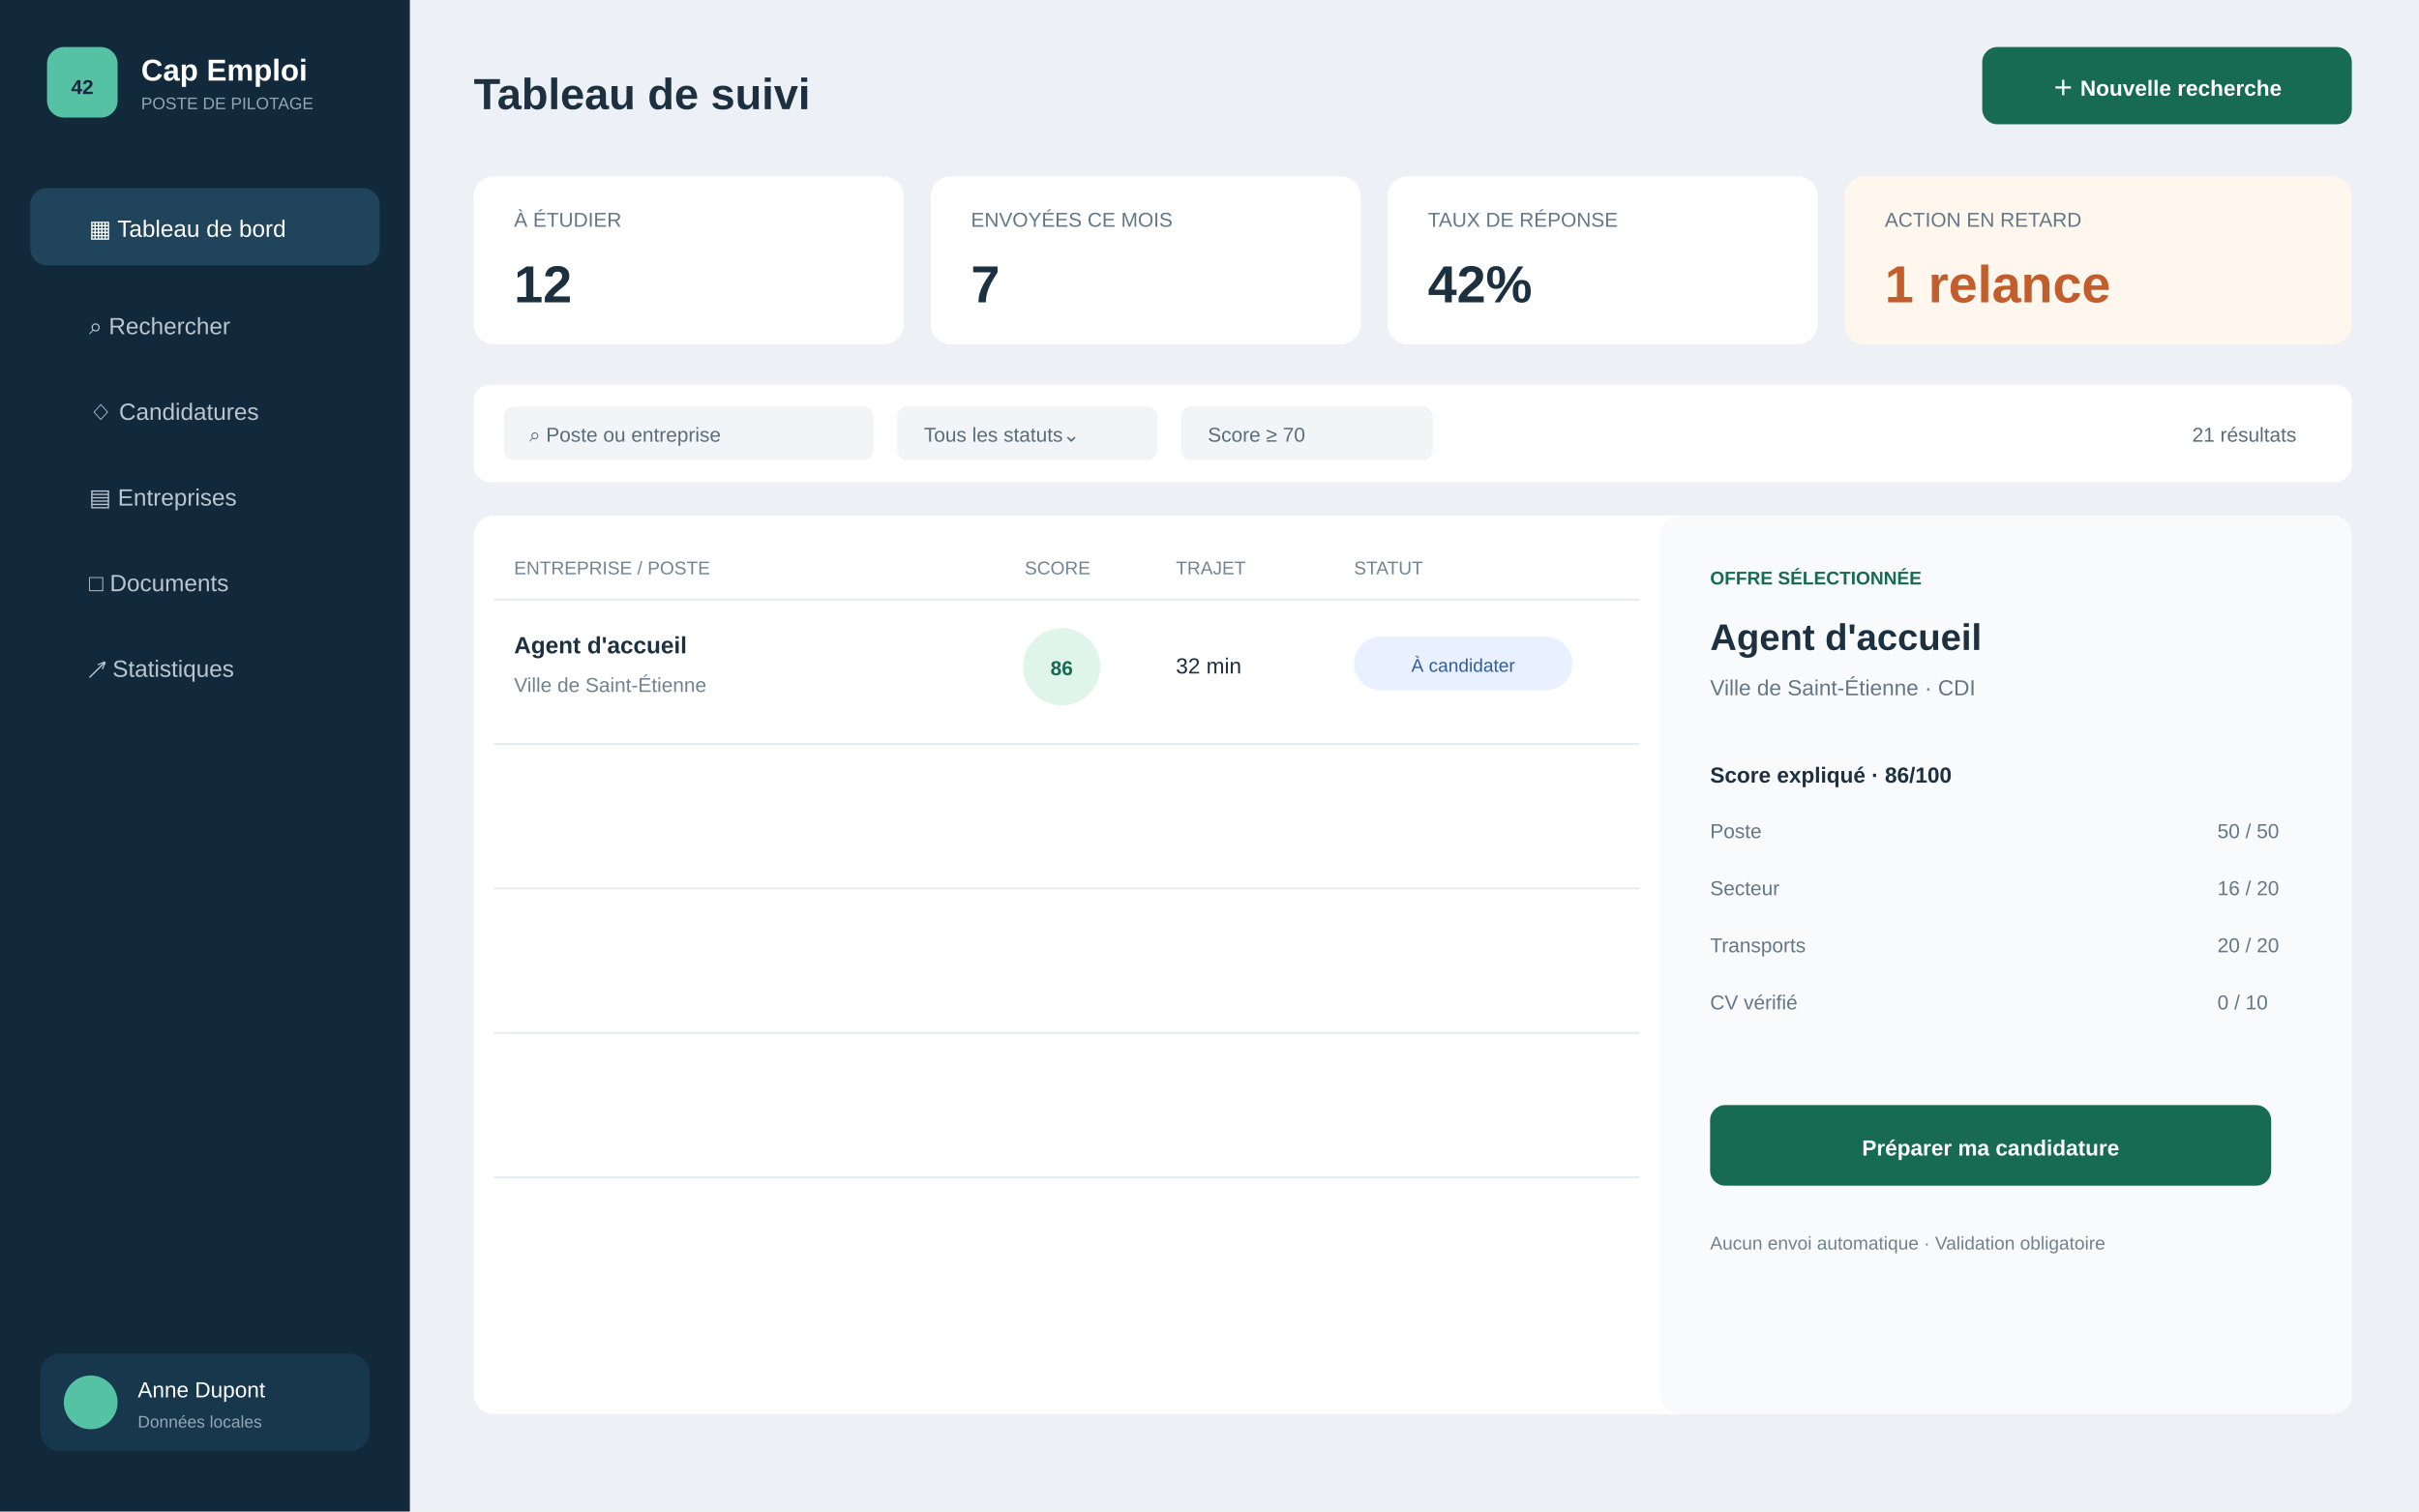
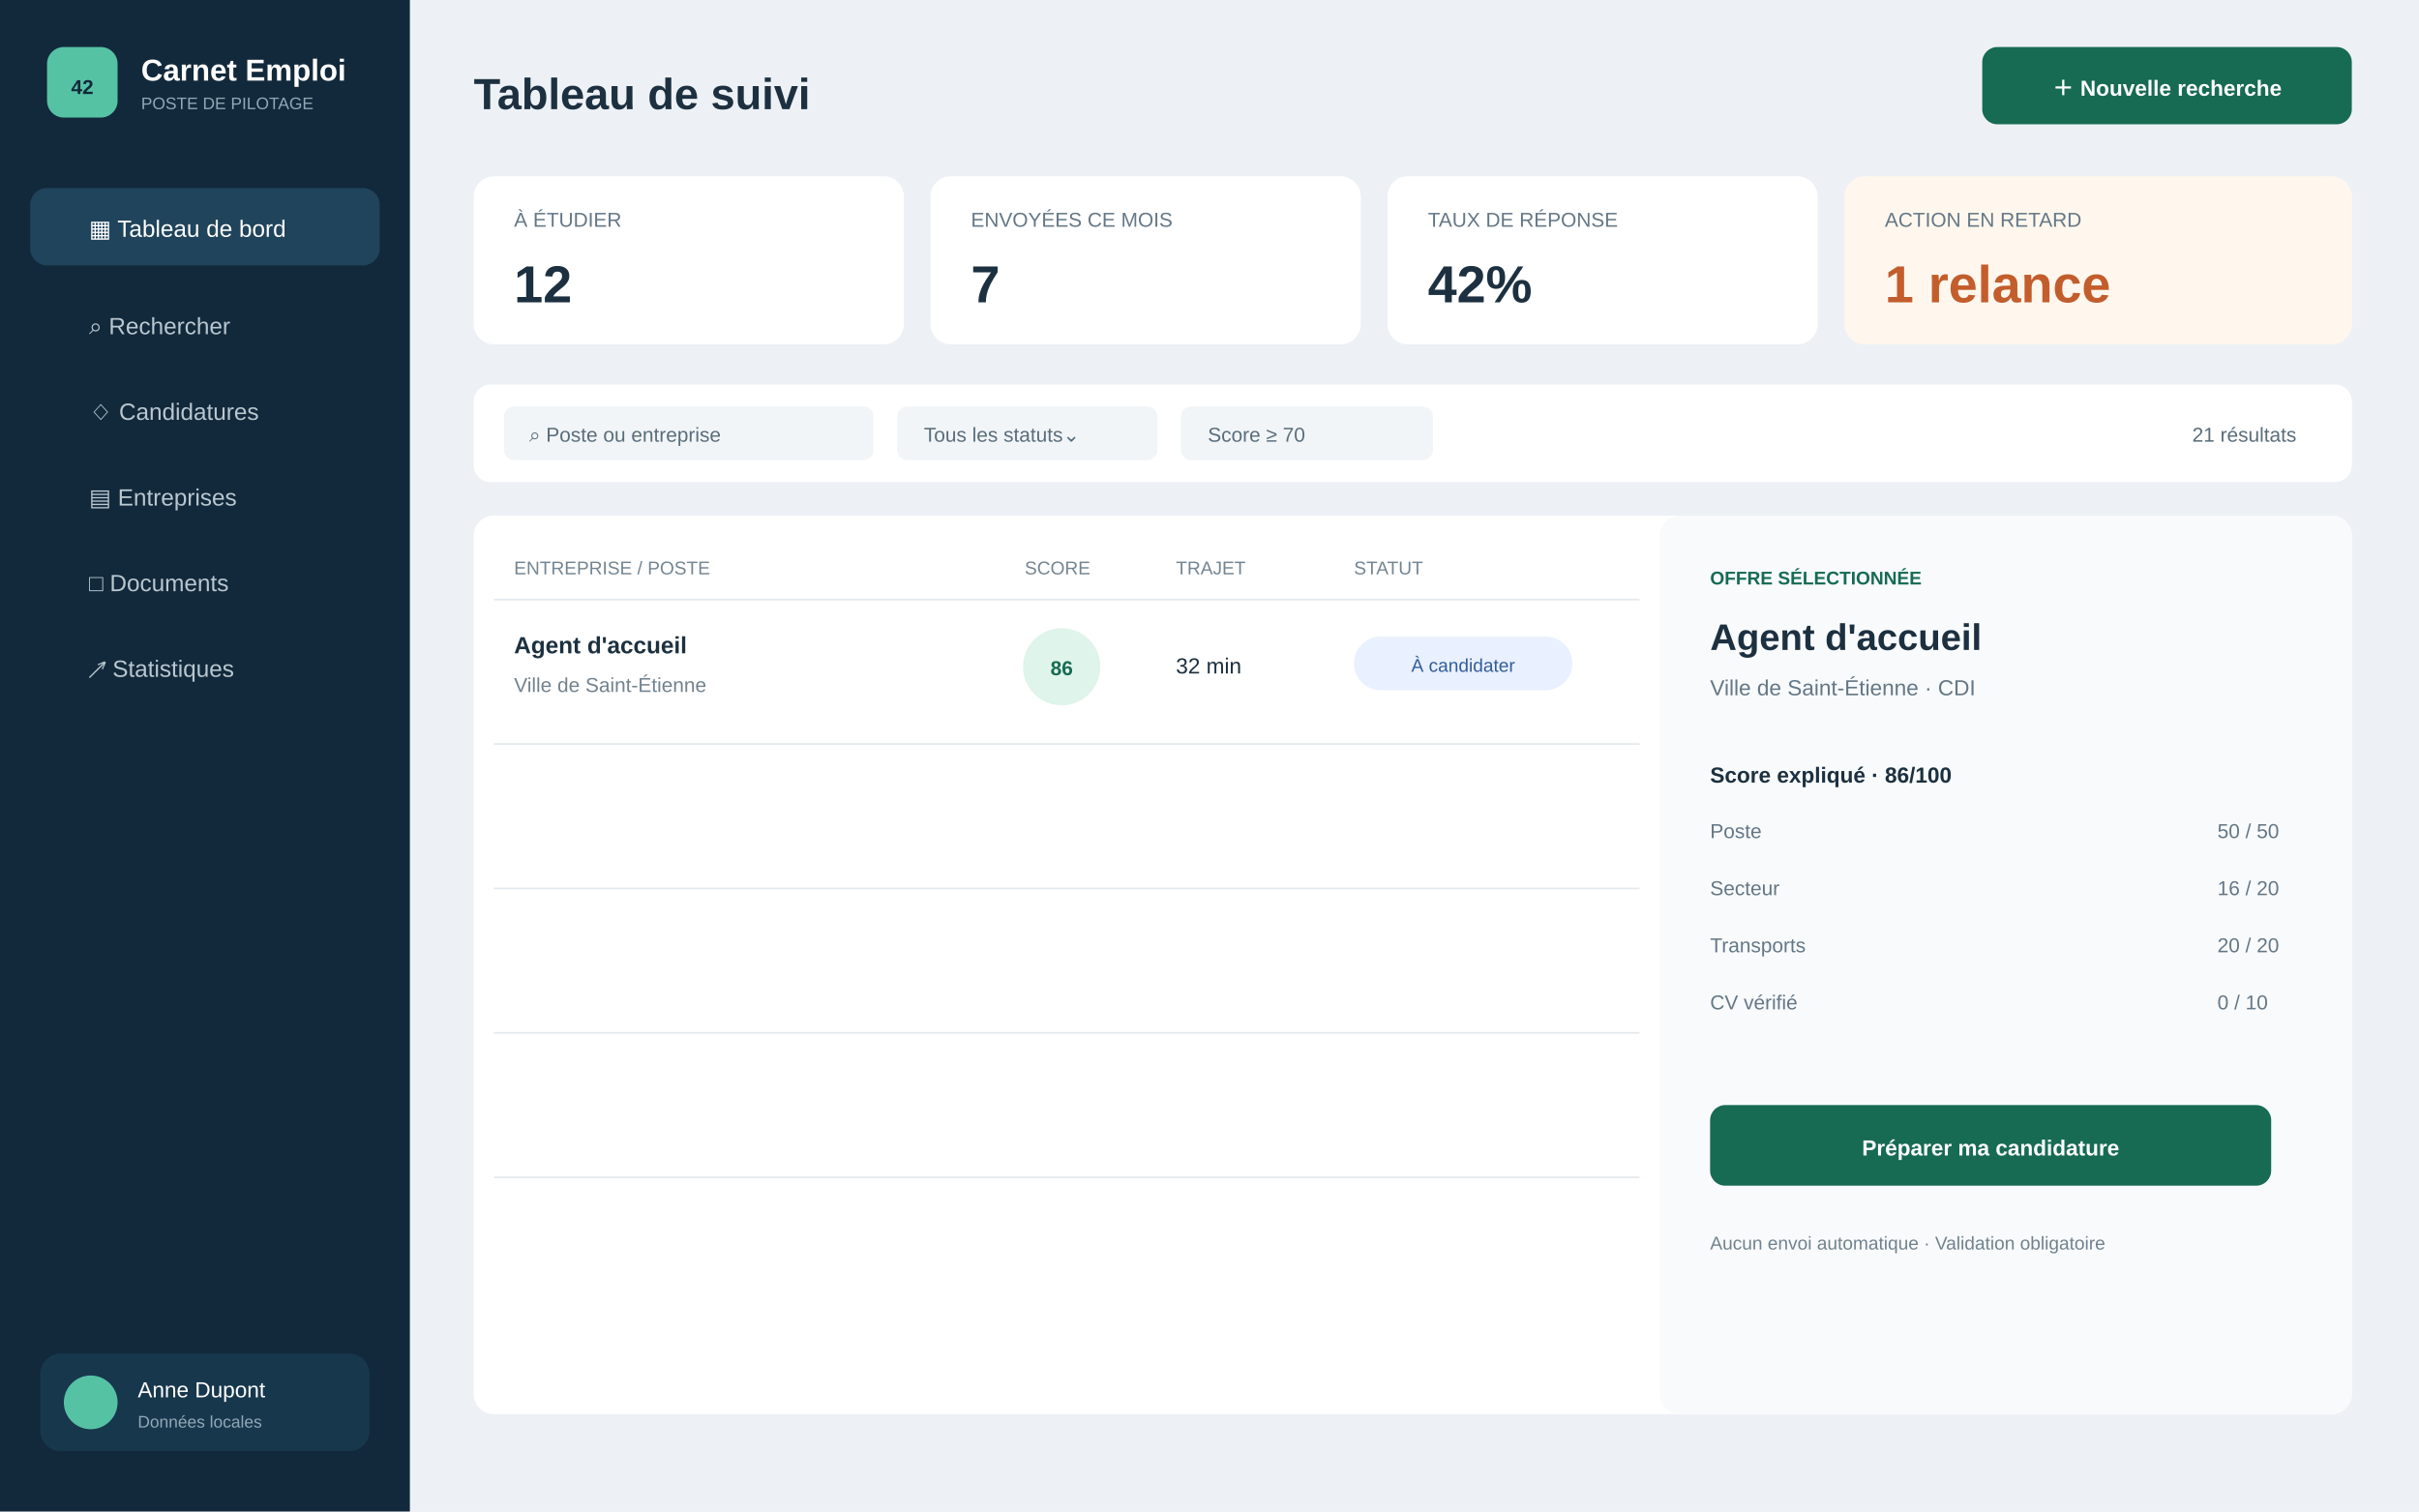
<svg xmlns="http://www.w3.org/2000/svg" width="1440" height="900" viewBox="0 0 1440 900" role="img" aria-labelledby="title desc">
  <rect width="1440" height="900" fill="#edf1f5" />
  <rect width="244" height="900" fill="#12293b" />
  <rect x="28" y="28" width="42" height="42" rx="10" fill="#55c2a4" />
  <text x="49" y="56" text-anchor="middle" font-family="Arial" font-weight="700" fill="#12293b">42</text>
-   <text x="84" y="48" font-family="Arial" font-size="18" font-weight="700" fill="white">Cap Emploi</text>
+   <text x="84" y="48" font-family="Arial" font-size="18" font-weight="700" fill="white">Carnet Emploi</text>
  <text x="84" y="65" font-family="Arial" font-size="10" fill="#93a8b7">POSTE DE PILOTAGE</text>
  <g font-family="Arial" font-size="14">
    <rect x="18" y="112" width="208" height="46" rx="10" fill="#20445b" />
    <text x="53" y="141" fill="white">▦  Tableau de bord</text>
    <text x="53" y="199" fill="#b9c7d0">⌕  Rechercher</text>
    <text x="53" y="250" fill="#b9c7d0">◇  Candidatures</text>
    <text x="53" y="301" fill="#b9c7d0">▤  Entreprises</text>
    <text x="53" y="352" fill="#b9c7d0">□  Documents</text>
    <text x="53" y="403" fill="#b9c7d0">↗  Statistiques</text>
  </g>
  <rect x="24" y="806" width="196" height="58" rx="12" fill="#17374d" />
  <circle cx="54" cy="835" r="16" fill="#55c2a4" />
  <text x="82" y="832" font-family="Arial" font-size="13" fill="white">Anne Dupont</text>
  <text x="82" y="850" font-family="Arial" font-size="10" fill="#93a8b7">Données locales</text>
  <text x="282" y="65" font-family="Arial" font-size="26" font-weight="700" fill="#1c3040">Tableau de suivi</text>
  <rect x="1180" y="28" width="220" height="46" rx="9" fill="#176b53" />
  <text x="1290" y="57" text-anchor="middle" font-family="Arial" font-weight="700" font-size="13" fill="white">＋ Nouvelle recherche</text>
  <g>
    <rect x="282" y="105" width="256" height="100" rx="12" fill="white" />
    <rect x="554" y="105" width="256" height="100" rx="12" fill="white" />
    <rect x="826" y="105" width="256" height="100" rx="12" fill="white" />
    <rect x="1098" y="105" width="302" height="100" rx="12" fill="#fff7ed" />
  </g>
  <g font-family="Arial" fill="#647786" font-size="12">
    <text x="306" y="135">À ÉTUDIER</text>
    <text x="578" y="135">ENVOYÉES CE MOIS</text>
    <text x="850" y="135">TAUX DE RÉPONSE</text>
    <text x="1122" y="135">ACTION EN RETARD</text>
  </g>
  <g font-family="Arial" font-size="31" font-weight="700" fill="#1c3040">
    <text x="306" y="180">12</text>
    <text x="578" y="180">7</text>
    <text x="850" y="180">42%</text>
    <text x="1122" y="180" fill="#c35d2c">1 relance</text>
  </g>
  <rect x="282" y="229" width="1118" height="58" rx="10" fill="white" />
  <g font-family="Arial" font-size="12" fill="#596d7b">
    <rect x="300" y="242" width="220" height="32" rx="6" fill="#f2f5f7" />
    <text x="315" y="263">⌕ Poste ou entreprise</text>
    <rect x="534" y="242" width="155" height="32" rx="6" fill="#f2f5f7" />
    <text x="550" y="263">Tous les statuts⌄</text>
    <rect x="703" y="242" width="150" height="32" rx="6" fill="#f2f5f7" />
    <text x="719" y="263">Score ≥ 70</text>
    <text x="1305" y="263">21 résultats</text>
  </g>
  <rect x="282" y="307" width="1118" height="535" rx="12" fill="white" />
  <rect x="988" y="307" width="412" height="535" rx="12" fill="#f8fafb" />
  <g font-family="Arial" font-size="11" fill="#738491">
    <text x="306" y="342">ENTREPRISE / POSTE</text>
    <text x="610" y="342">SCORE</text>
    <text x="700" y="342">TRAJET</text>
    <text x="806" y="342">STATUT</text>
  </g>
  <path d="M294 357H976M294 443H976M294 529H976M294 615H976M294 701H976" stroke="#e3e9ed" />
  <g font-family="Arial">
    <text x="306" y="389" font-size="14" font-weight="700" fill="#1c3040">Agent d'accueil</text>
    <text x="306" y="412" font-size="12" fill="#71828e">Ville de Saint-Étienne</text>
    <circle cx="632" cy="397" r="23" fill="#dff4ea" />
    <text x="632" y="402" text-anchor="middle" font-size="12" font-weight="700" fill="#176b53">86</text>
    <text x="700" y="401" font-size="13" fill="#1c3040">32 min</text>
    <rect x="806" y="379" width="130" height="32" rx="16" fill="#e9f0ff" />
    <text x="871" y="400" text-anchor="middle" font-size="11" fill="#315d9c">À candidater</text>
  </g>
  <text x="1018" y="348" font-family="Arial" font-size="11" font-weight="700" fill="#176b53">OFFRE SÉLECTIONNÉE</text>
  <text x="1018" y="387" font-family="Arial" font-size="22" font-weight="700" fill="#1c3040">Agent d'accueil</text>
  <text x="1018" y="414" font-family="Arial" font-size="13" fill="#647786">Ville de Saint-Étienne · CDI</text>
  <text x="1018" y="466" font-family="Arial" font-size="13" font-weight="700" fill="#1c3040">Score expliqué · 86/100</text>
  <g font-family="Arial" font-size="12" fill="#647786">
    <text x="1018" y="499">Poste</text>
    <text x="1320" y="499">50 / 50</text>
    <text x="1018" y="533">Secteur</text>
    <text x="1320" y="533">16 / 20</text>
    <text x="1018" y="567">Transports</text>
    <text x="1320" y="567">20 / 20</text>
    <text x="1018" y="601">CV vérifié</text>
    <text x="1320" y="601">0 / 10</text>
  </g>
  <rect x="1018" y="658" width="334" height="48" rx="9" fill="#176b53" />
  <text x="1185" y="688" text-anchor="middle" font-family="Arial" font-weight="700" font-size="13" fill="white">Préparer ma candidature</text>
  <text x="1018" y="744" font-family="Arial" font-size="11" fill="#71828e">Aucun envoi automatique · Validation obligatoire</text>
</svg>
